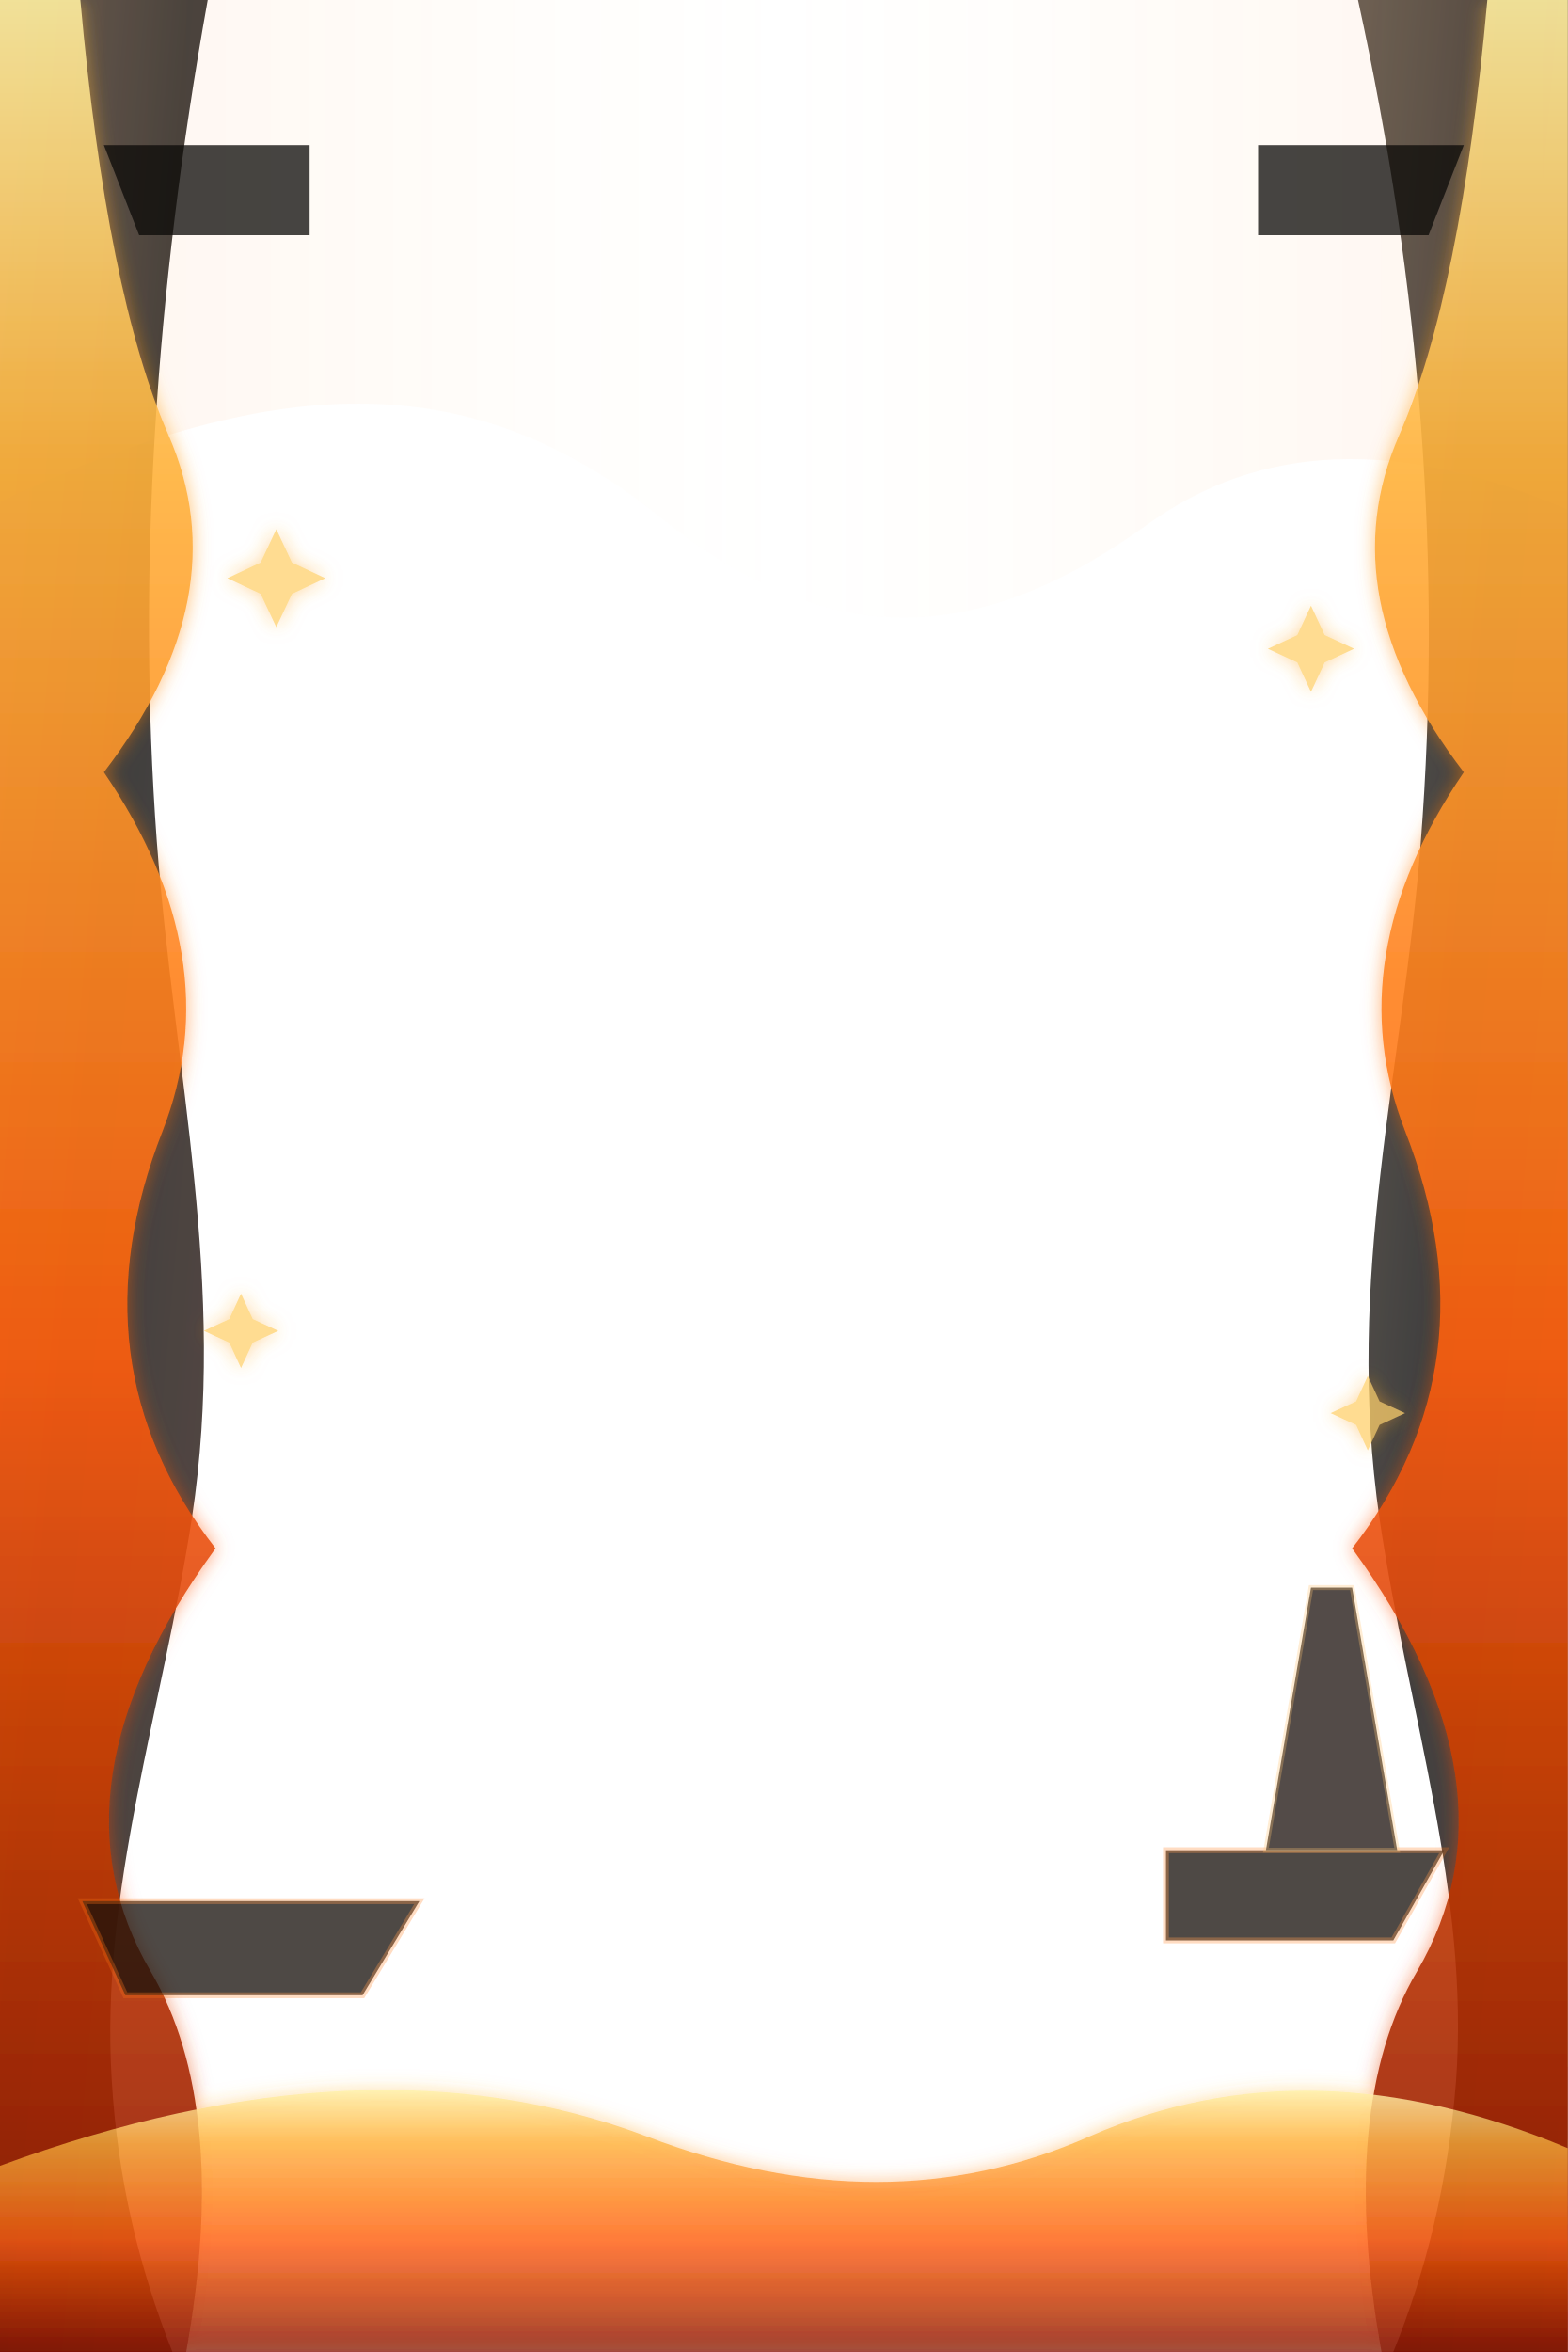
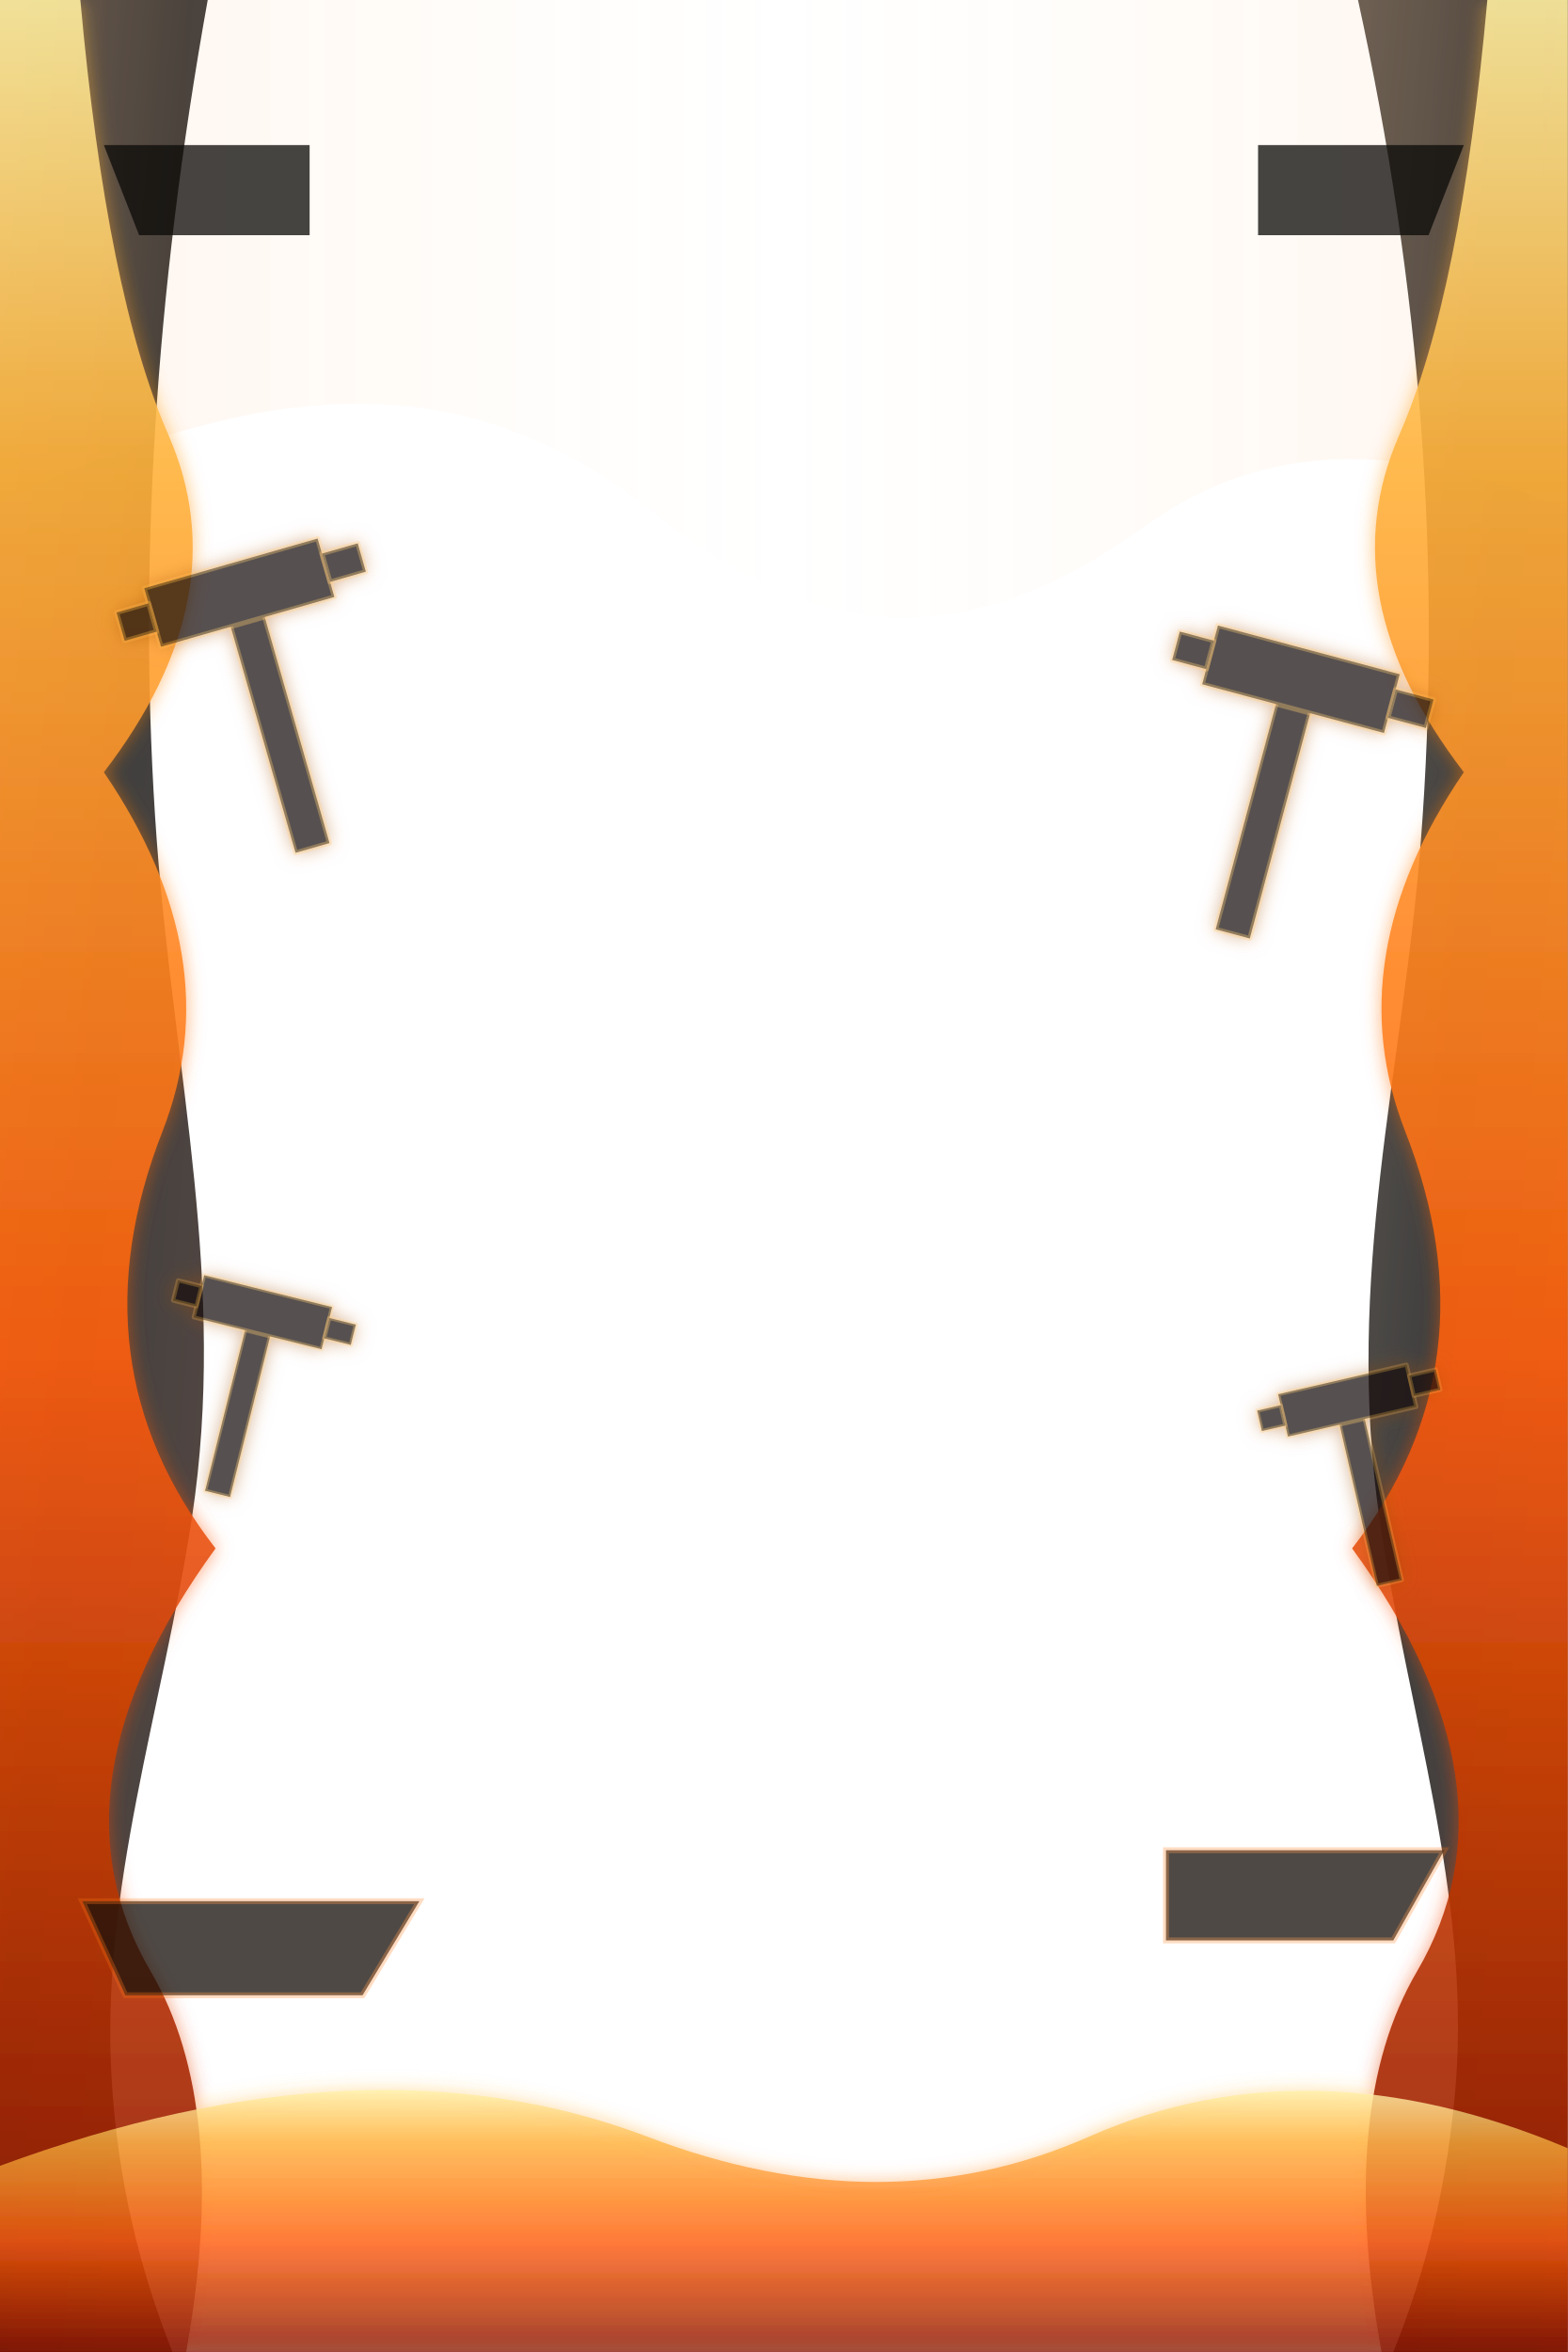
- <svg xmlns="http://www.w3.org/2000/svg" viewBox="0 0 1600 2400" role="img" aria-label="Quiet molten forge scene with lava and forge metal held to the page edges">
+ <svg xmlns="http://www.w3.org/2000/svg" viewBox="0 0 1600 2400" role="img" aria-label="Quiet molten forge scene with lava, forge metal, and hammer silhouettes held to the page edges">
  <defs>
    <linearGradient id="lava" x1="0" x2="0" y1="0" y2="1">
      <stop offset="0" stop-color="#fff0a2" />
      <stop offset="0.2" stop-color="#ffb23a" />
      <stop offset="0.58" stop-color="#ff5d09" />
      <stop offset="1" stop-color="#841100" />
    </linearGradient>
    <linearGradient id="iron" x1="0" x2="1" y1="0" y2="1">
      <stop offset="0" stop-color="#3b3126" />
      <stop offset="0.46" stop-color="#0a0908" />
      <stop offset="1" stop-color="#2c160d" />
    </linearGradient>
    <linearGradient id="heat" x1="0" x2="1" y1="0" y2="0">
      <stop offset="0" stop-color="#ff6a12" stop-opacity="0.48" />
      <stop offset="0.5" stop-color="#ffd06a" stop-opacity="0" />
      <stop offset="1" stop-color="#ff6a12" stop-opacity="0.48" />
    </linearGradient>
    <filter id="softHeat" x="-25%" y="-25%" width="150%" height="150%">
      <feGaussianBlur stdDeviation="9" result="blur" />
      <feColorMatrix in="blur" type="matrix" values="1.5 0 0 0 0.18 0 0.55 0 0 0.04 0 0 0.12 0 0 0 0 0 0.58 0" result="glow" />
      <feMerge>
        <feMergeNode in="glow" />
        <feMergeNode in="SourceGraphic" />
      </feMerge>
    </filter>
  </defs>
  <rect width="1600" height="2400" fill="transparent" />
  <path d="M0 0h212c-54 300-72 586-52 858 18 240 72 452 36 690-30 196-94 382-82 574 6 102 28 192 62 278H0z" fill="url(#iron)" opacity="0.78" />
  <path d="M1600 0h-214c64 292 86 578 64 860-18 232-78 442-42 690 30 202 92 382 78 574-8 102-30 192-64 276h178z" fill="url(#iron)" opacity="0.78" />
  <path d="M0 0h1600v520c-174-74-314-68-430 16-178 128-330 126-496-8-186-150-382-154-674-16z" fill="url(#heat)" opacity="0.16" />
  <g filter="url(#softHeat)" opacity="0.9">
    <path d="M82 0c18 200 48 348 90 444 48 110 26 224-66 344 86 126 106 248 60 366-62 158-44 300 54 426-118 162-140 306-66 432 54 92 66 222 36 388H0V0z" fill="url(#lava)" />
    <path d="M1518 0c-18 200-48 348-90 444-48 110-26 224 66 344-86 126-106 248-60 366 62 158 44 300-54 426 118 162 140 306 66 432-54 92-66 222-36 388h190V0z" fill="url(#lava)" />
    <path d="M0 2210c250-92 470-102 660-30 162 62 312 62 452 0 150-66 312-62 488 12v208H0z" fill="url(#lava)" opacity="0.82" />
  </g>
  <g opacity="0.76">
    <path d="M106 148h210v92H142z" fill="#0c0a08" />
    <path d="M1284 148h210l-36 92h-174z" fill="#0c0a08" />
    <path d="M84 1940h344l-58 96H128z" fill="#17100b" stroke="#ff7a15" stroke-opacity="0.34" stroke-width="6" />
    <path d="M1190 1888h284l-52 92h-232z" fill="#17100b" stroke="#ff7a15" stroke-opacity="0.34" stroke-width="6" />
-     <path d="M1338 1620h42l46 268h-134z" fill="#1d130e" stroke="#ffb347" stroke-opacity="0.3" stroke-width="5" />
  </g>
-   <g filter="url(#softHeat)" opacity="0.74" fill="#ffd06a">
-     <path d="M282 540l16 34 34 16-34 16-16 34-16-34-34-16 34-16z" />
-     <path d="M1338 618l14 30 30 14-30 14-14 30-14-30-30-14 30-14z" />
-     <path d="M246 1320l12 26 26 12-26 12-12 26-12-26-26-12 26-12z" />
-     <path d="M1396 1404l12 26 26 12-26 12-12 26-12-26-26-12 26-12z" />
+   <g filter="url(#softHeat)" opacity="0.72" fill="#17100b" stroke="#ffb347" stroke-opacity="0.34" stroke-width="5" stroke-linejoin="round">
+     <g transform="translate(228 548) rotate(-16)">
+       <path d="M-18 84h36v246h-36z" />
+       <path d="M-92 28H92v62H-92z" />
+       <path d="M-126 44h34v30h-34z" />
+       <path d="M92 44h38v30H92z" />
+     </g>
+     <g transform="translate(1342 640) rotate(15)">
+       <path d="M-18 80h36v244h-36z" />
+       <path d="M-96 24H96v62H-96z" />
+       <path d="M-132 40h36v30h-36z" />
+       <path d="M96 40h40v30H96z" />
+     </g>
+     <g transform="translate(278 1300) rotate(14) scale(0.82)">
+       <path d="M-16 72h32v210h-32z" />
+       <path d="M-82 22H82v54H-82z" />
+       <path d="M-112 36h30v26h-30z" />
+       <path d="M82 36h34v26H82z" />
+     </g>
+     <g transform="translate(1366 1390) rotate(-13) scale(0.82)">
+       <path d="M-16 72h32v210h-32z" />
+       <path d="M-82 22H82v54H-82z" />
+       <path d="M-112 36h30v26h-30z" />
+       <path d="M82 36h34v26H82z" />
+     </g>
  </g>
</svg>
